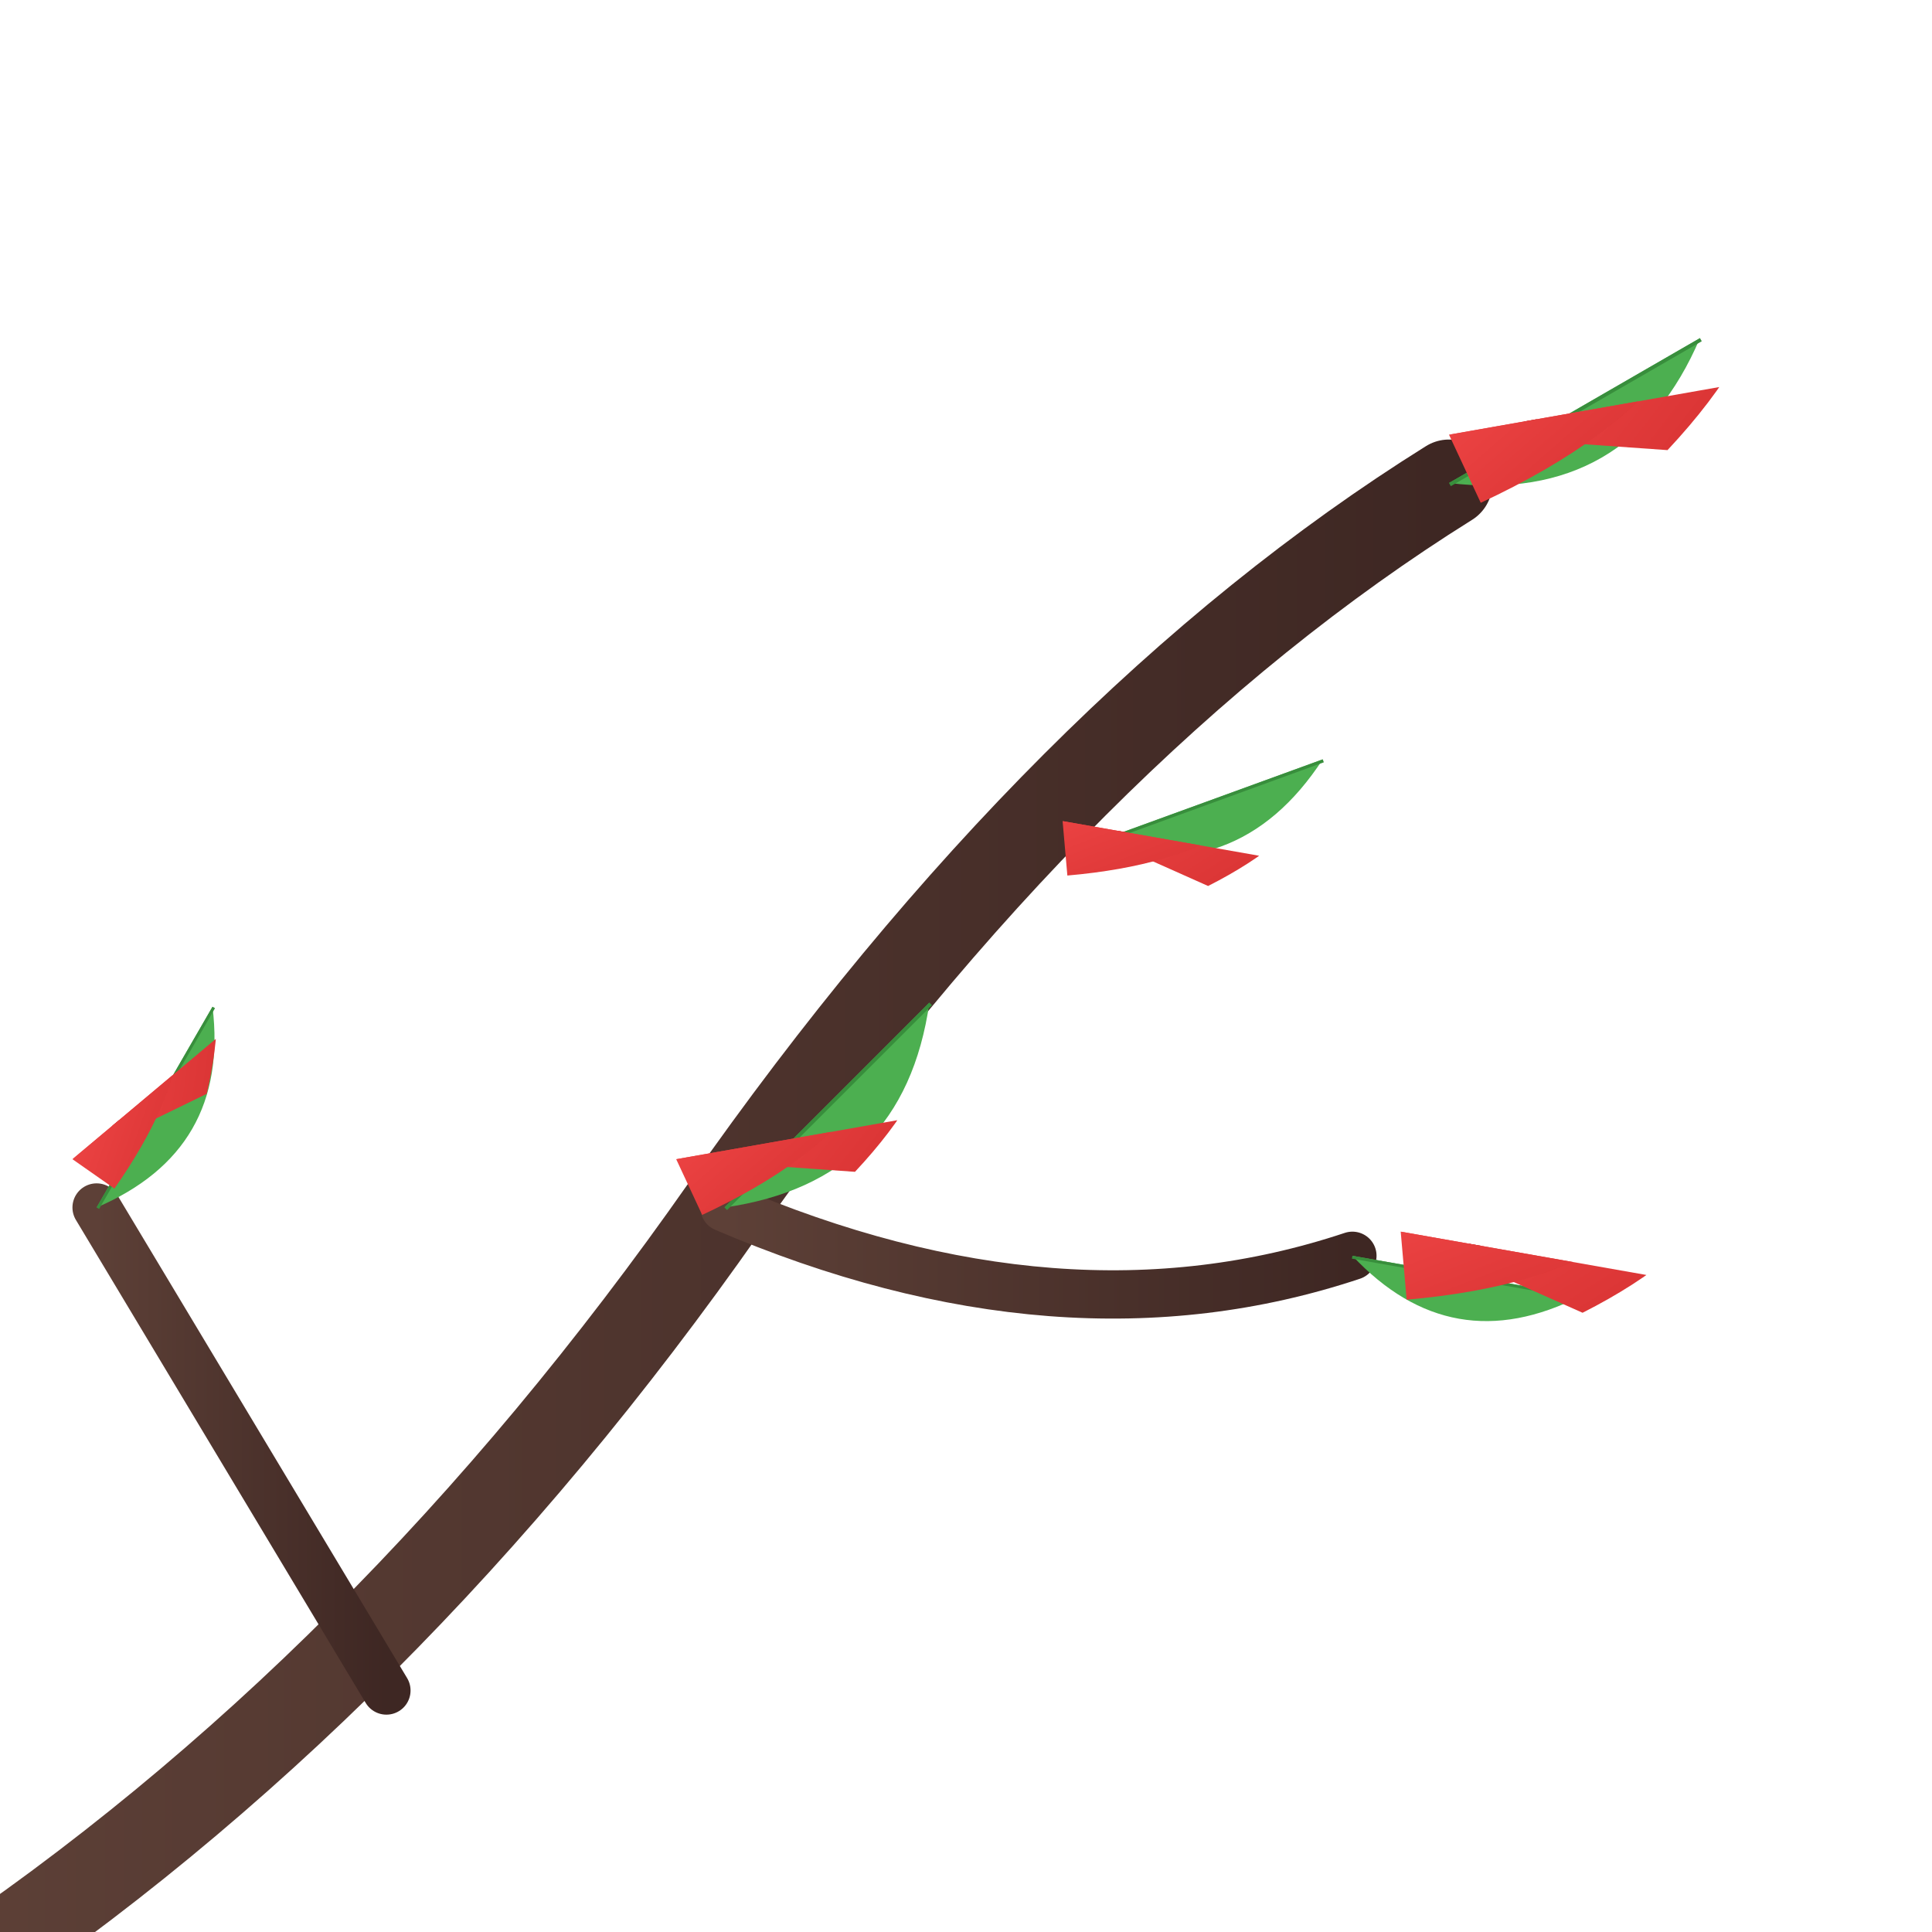
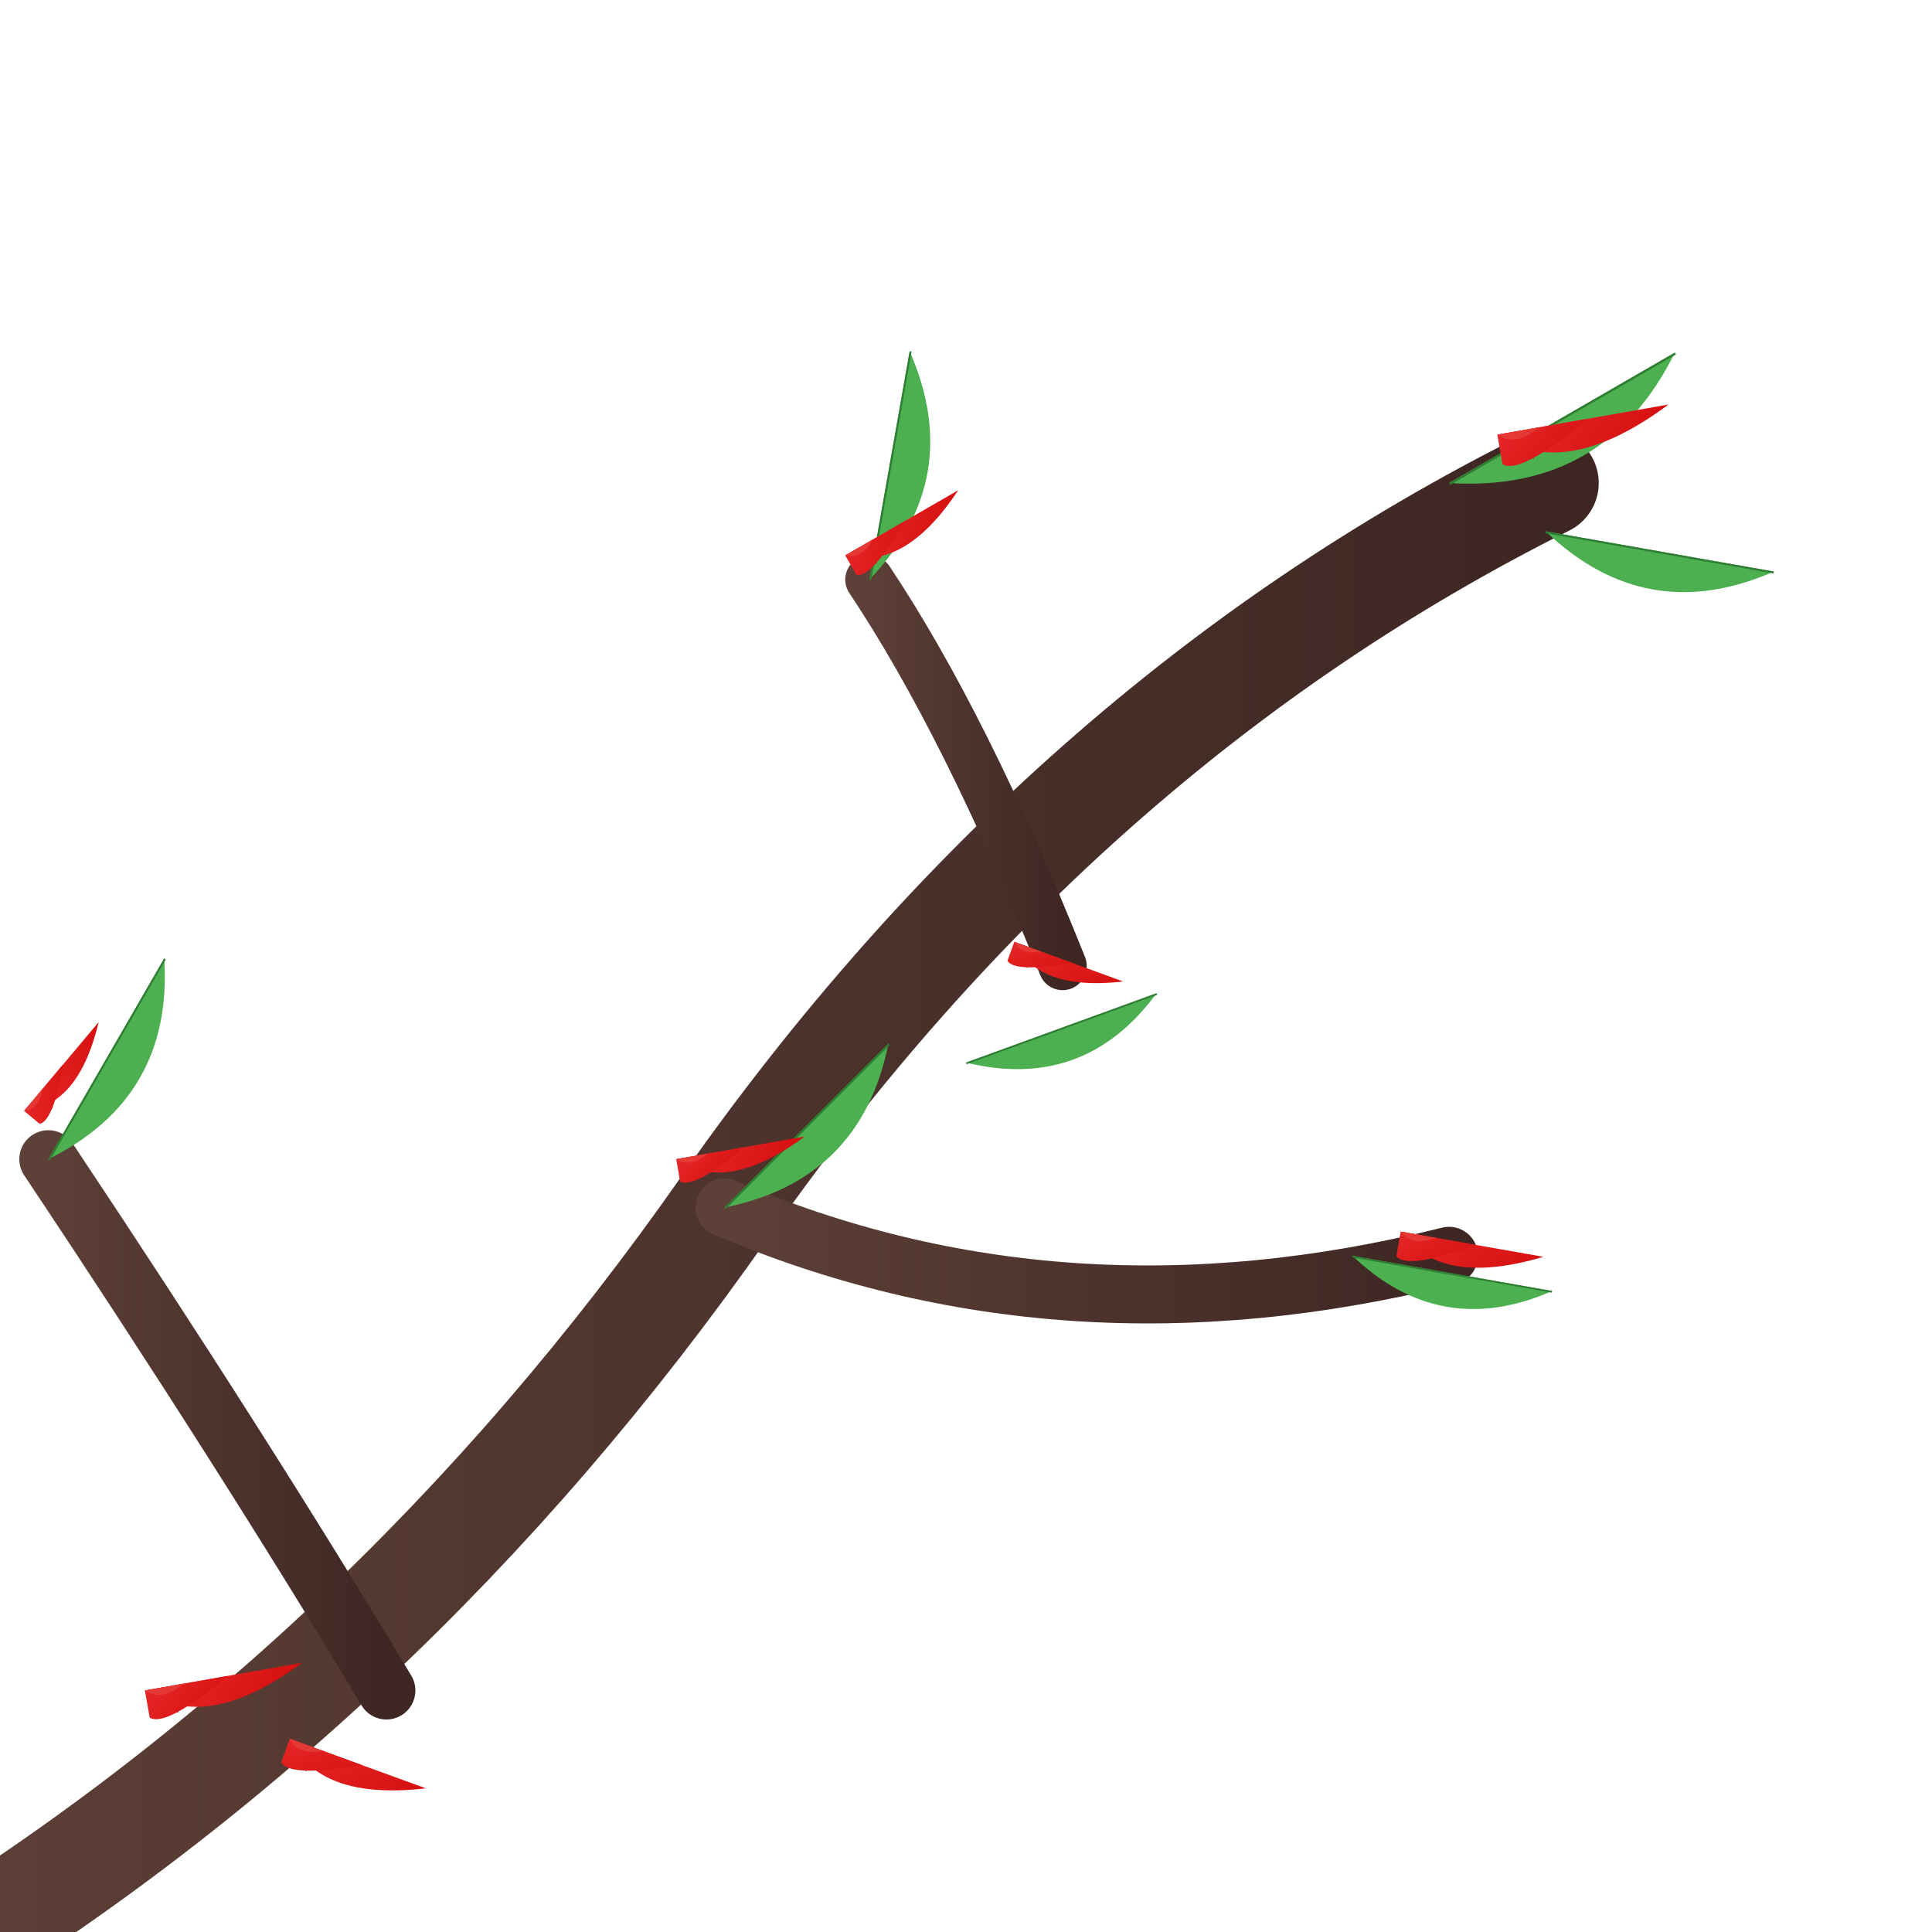
<svg xmlns="http://www.w3.org/2000/svg" width="400" height="400" viewBox="0 0 400 400">
  <defs>
+     <linearGradient id="petalGrad" x1="0%" y1="0%" x2="100%" y2="100%">
+       <stop offset="0%" stop-color="#FF4D4D" />
+       <stop offset="100%" stop-color="#CC0000" />
+     </linearGradient>
+     <linearGradient id="stemGrad" x1="0%" y1="0%" x2="100%" y2="0%">
+       <stop offset="0%" stop-color="#4CAF50" />
+       <stop offset="100%" stop-color="#2E7D32" />
+     </linearGradient>
    <linearGradient id="bark" x1="0" y1="0" x2="1" y2="0">
      <stop offset="0%" stop-color="#5D4037" />
      <stop offset="100%" stop-color="#3E2723" />
    </linearGradient>
-     <linearGradient id="petal" x1="0" y1="0" x2="1" y2="1">
-       <stop offset="0%" stop-color="#FF5252" />
-       <stop offset="100%" stop-color="#D32F2F" />
-     </linearGradient>
-     <symbol id="flower">
+     <symbol id="realFlower">
      <g>
-         <path d="M0,0 Q10,-20 30,-25 Q40,-10 20,5 Z" fill="url(#petal)" />
-         <path d="M5,5 Q15,-15 35,-20" fill="none" stroke="#B71C1C" stroke-width="1" />
-         <path d="M0,0 Q-10,-20 10,-25 Q20,-10 0,0 Z" fill="url(#petal)" transform="rotate(-30)" />
-         <path d="M0,0 Q-5,-25 15,-30 Q25,-15 5,5 Z" fill="url(#petal)" transform="rotate(30)" />
-         <circle cx="10" cy="-10" r="3" fill="#FFC107" />
+         <path d="M0,0 Q10,-30 40,-40 Q50,-20 30,0 Q10,10 0,0 Z" fill="url(#petalGrad)" />
+         <path d="M5,5 Q15,-25 45,-35" fill="none" stroke="#B71C1C" />
+         <path d="M0,0 Q5,-40 30,-50 Q40,-30 20,-10 Q5,5 0,0 Z" fill="url(#petalGrad)" transform="rotate(-20)" />
+         <path d="M0,0 Q-10,-30 20,-40 Q30,-20 10,0 Q0,10 0,0 Z" fill="url(#petalGrad)" transform="rotate(20)" />
+         <path d="M0,0 C-10,-20 10,-30 20,-15 C15,-5 5,5 0,0 Z" fill="#E53935" />
+         <circle cx="5" cy="-5" r="3" fill="#FFC107" />
      </g>
    </symbol>
-     <symbol id="leaf">
-       <path d="M0,0 Q20,-15 40,0 Q20,15 0,0 Z" fill="#4CAF50" />
-       <path d="M0,0 Q20,0 40,0" stroke="#388E3C" stroke-width="1" fill="none" />
+     <symbol id="realLeaf">
+       <path d="M0,0 Q30,-20 60,0 Q30,20 0,0 Z" fill="#4CAF50" />
+       <path d="M0,0 Q30,0 60,0" stroke="#2E7D32" stroke-width="1" />
    </symbol>
  </defs>
-   <path d="M-10,410 Q80,350 150,250 T300,100" stroke="url(#bark)" stroke-width="18" fill="none" stroke-linecap="round" />
-   <path d="M150,250 Q220,280 280,260" stroke="url(#bark)" stroke-width="10" fill="none" stroke-linecap="round" />
-   <path d="M80,350 Q50,300 20,250" stroke="url(#bark)" stroke-width="10" fill="none" stroke-linecap="round" />
-   <use href="#leaf" transform="translate(150,250) rotate(-45) scale(1.5)" />
-   <use href="#leaf" transform="translate(300,100) rotate(-30) scale(1.5)" />
-   <use href="#leaf" transform="translate(280,260) rotate(10) scale(1.2)" />
-   <use href="#leaf" transform="translate(20,250) rotate(-60) scale(1.2)" />
-   <use href="#leaf" transform="translate(225,175) rotate(-20) scale(1.3)" />
-   <use href="#flower" transform="translate(290,255) scale(2.0) rotate(10)" />
-   <use href="#flower" transform="translate(300,90) scale(2.2) rotate(-10)" />
-   <use href="#flower" transform="translate(15,240) scale(1.5) rotate(-40)" />
-   <use href="#flower" transform="translate(140,240) scale(1.8) rotate(-10)" />
-   <use href="#flower" transform="translate(220,170) scale(1.6) rotate(10)" />
+   <path d="M-20,410 Q80,350 150,250 T320,100" stroke="url(#bark)" stroke-width="22" fill="none" stroke-linecap="round" />
+   <path d="M150,250 Q220,280 300,260" stroke="url(#bark)" stroke-width="12" fill="none" stroke-linecap="round" />
+   <path d="M80,350 Q50,300 10,240" stroke="url(#bark)" stroke-width="12" fill="none" stroke-linecap="round" />
+   <path d="M220,200 Q200,150 180,120" stroke="url(#bark)" stroke-width="10" fill="none" stroke-linecap="round" />
+   <use href="#realLeaf" transform="translate(150,250) rotate(-45) scale(0.8)" />
+   <use href="#realLeaf" transform="translate(200,220) rotate(-20) scale(0.7)" />
+   <use href="#realLeaf" transform="translate(300,100) rotate(-30) scale(0.9)" />
+   <use href="#realLeaf" transform="translate(320,110) rotate(10) scale(0.8)" />
+   <use href="#realLeaf" transform="translate(280,260) rotate(10) scale(0.7)" />
+   <use href="#realLeaf" transform="translate(10,240) rotate(-60) scale(0.8)" />
+   <use href="#realLeaf" transform="translate(180,120) rotate(-80) scale(0.8)" />
+   <use href="#realFlower" transform="translate(310,90) scale(1.2) rotate(-10)" />
+   <use href="#realFlower" transform="translate(290,255) scale(1.0) rotate(10)" />
+   <use href="#realFlower" transform="translate(5,230) scale(0.8) rotate(-50)" />
+   <use href="#realFlower" transform="translate(140,240) scale(0.9) rotate(-10)" />
+   <use href="#realFlower" transform="translate(175,115) scale(0.9) rotate(-30)" />
+   <use href="#realFlower" transform="translate(210,195) scale(0.8) rotate(20)" />
+   <use href="#realFlower" transform="translate(30,350) scale(1.1) rotate(-10)" />
+   <use href="#realFlower" transform="translate(60,360) scale(1.0) rotate(20)" />
</svg>
